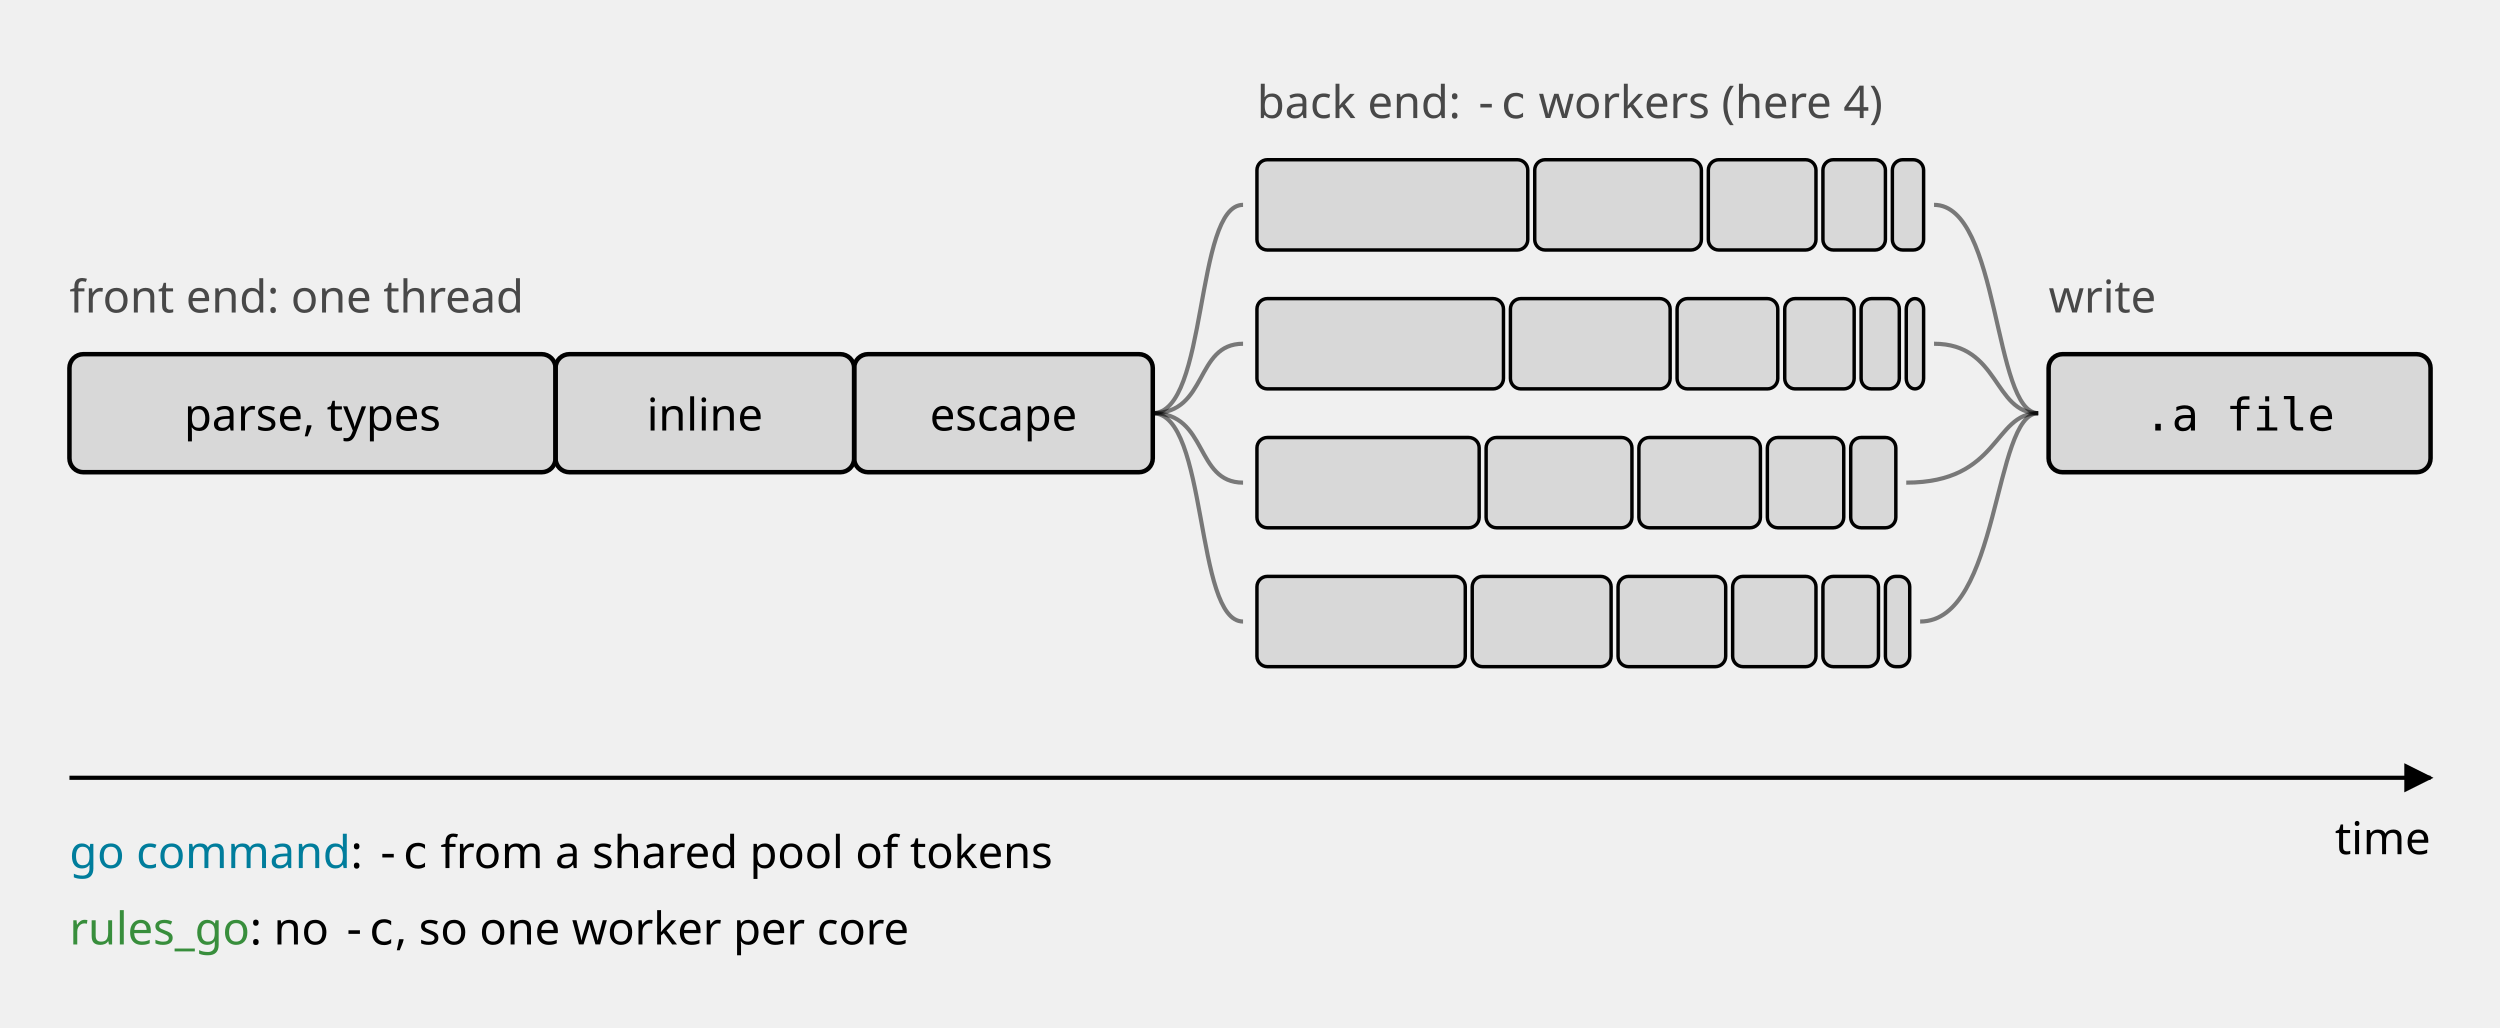
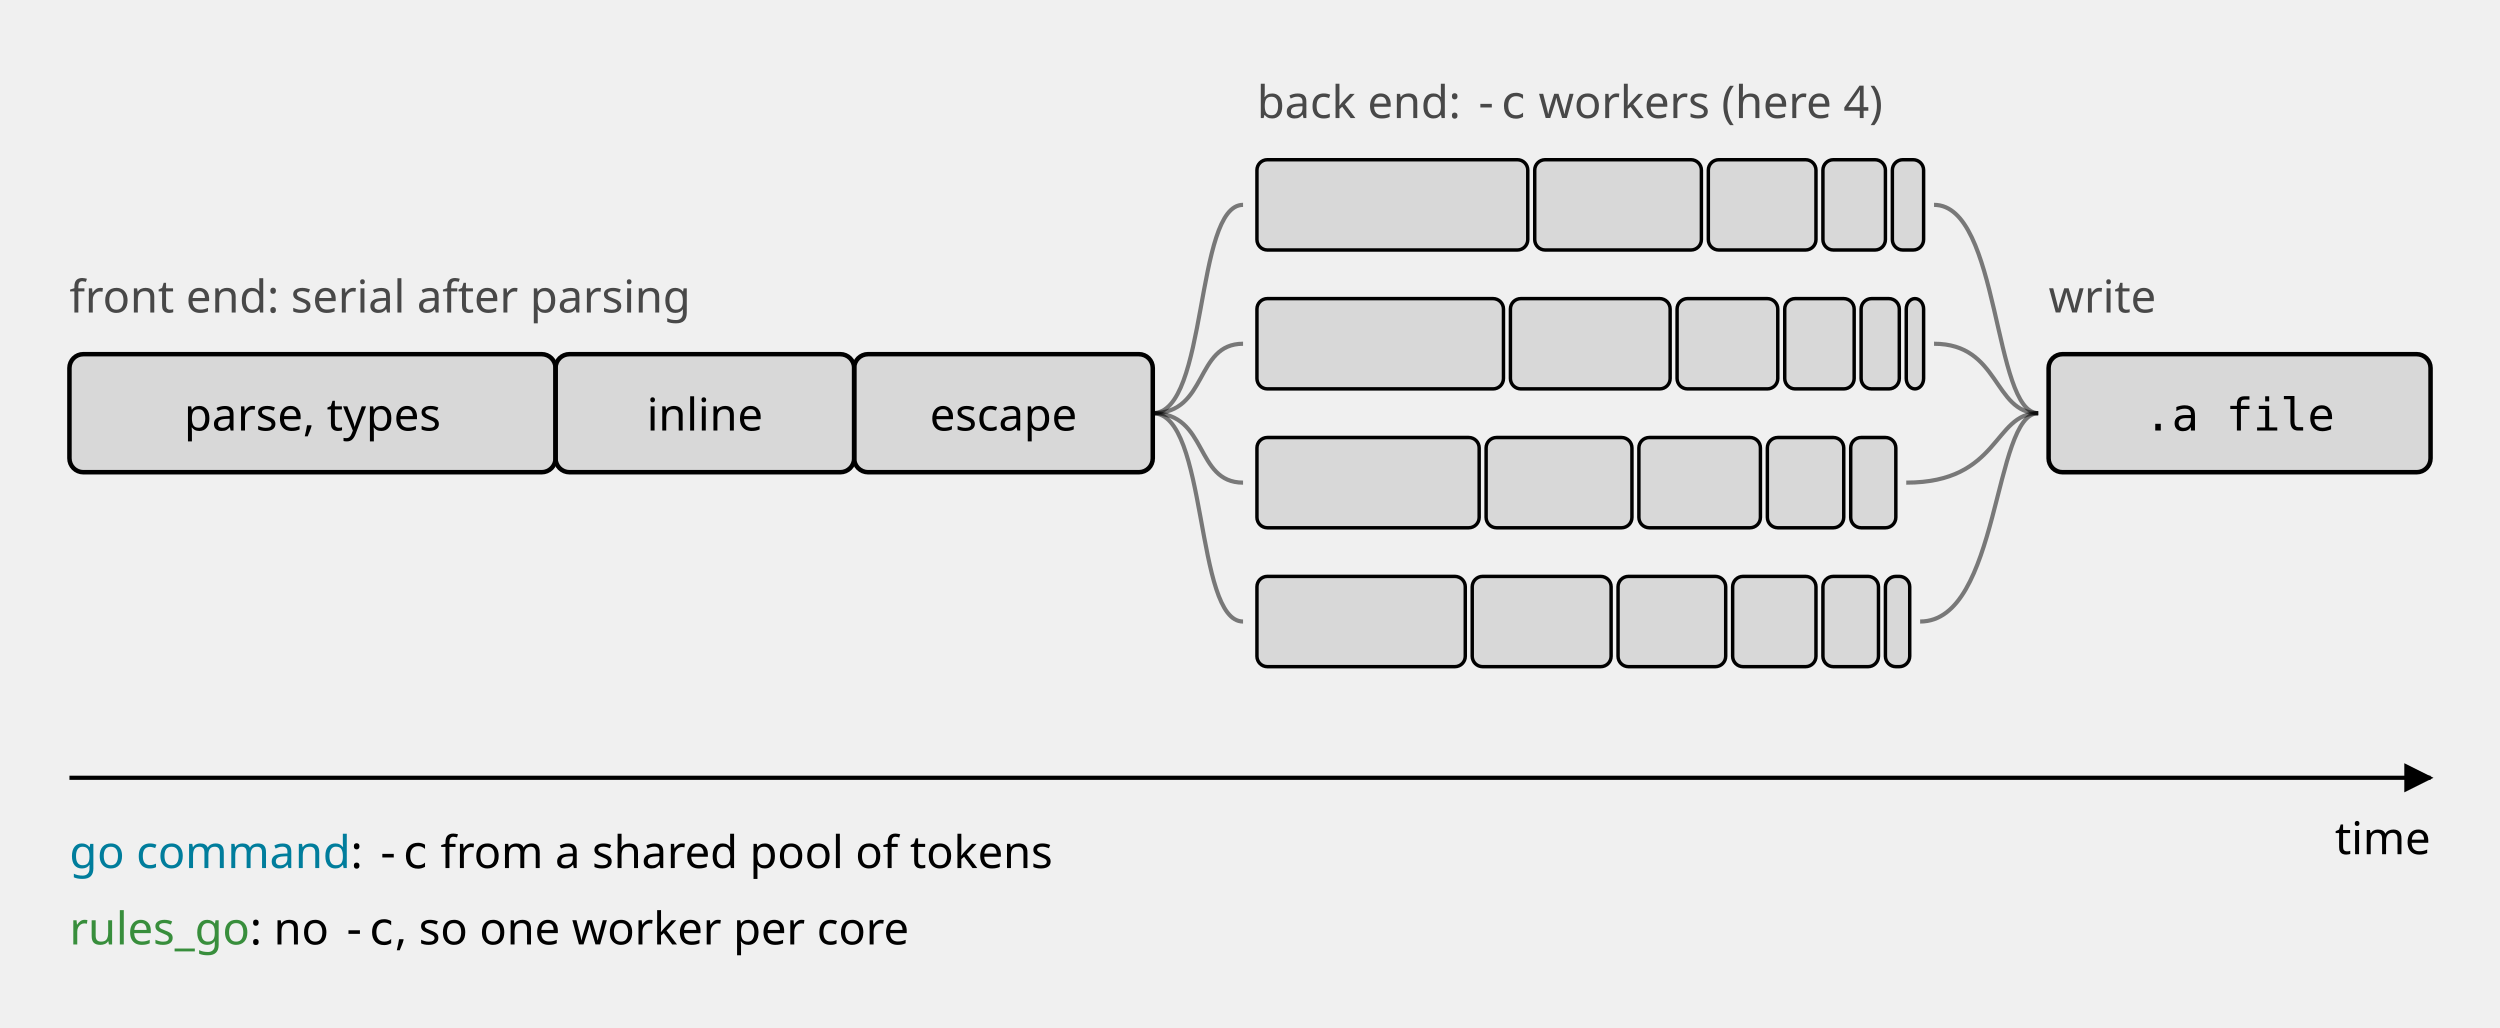
<svg xmlns="http://www.w3.org/2000/svg" viewBox="0 0 720 296" role="img" aria-labelledby="f51-title">
  <style>
    .f51 { font-family: ui-sans-serif, system-ui, sans-serif; font-size: 14px; fill: currentColor; }
    .f51-sm { font-size: 13px; }
    .f51-head { font-size: 13px; fill-opacity: .7; }
    .f51-mono { font-family: ui-monospace, SFMono-Regular, Menlo, monospace; font-size: 13px; }
    .f51-fe { fill: currentColor; fill-opacity: .10; stroke: currentColor; stroke-width: 1.3; }
    .f51-fn { fill: currentColor; fill-opacity: .10; stroke: currentColor; stroke-width: 1; }
    .f51-edge { fill: none; stroke: currentColor; stroke-opacity: .5; stroke-width: 1.2; }
    .f51-axis { fill: none; stroke: currentColor; stroke-width: 1.2; }
    .f51-go { fill: #007D9C; }
    .f51-bz { fill: #388E3C; }
    /* One 8 s loop: a cursor sweeps left to right and reveals the work done so far; hold at the end. */
    .f51-curtain { animation: f51-sweep 8s linear infinite; }
    .f51-now { opacity: 0; animation: f51-move 8s linear infinite; }
    @keyframes f51-sweep { 0% { transform: scaleX(0.02) } 75%, 100% { transform: scaleX(1) } }
    @keyframes f51-move { 0% { transform: translateX(0); opacity: 1 } 75% { transform: translateX(680px); opacity: 1 } 78%, 100% { transform: translateX(680px); opacity: 0 } }
    @media (prefers-reduced-motion: reduce) { * { animation: none !important; } }
  </style>
  <defs>
    <mask id="f51-reveal" maskUnits="userSpaceOnUse" x="0" y="0" width="720" height="224">
      <rect class="f51-curtain" x="0" y="0" width="720" height="224" fill="#fff" />
    </mask>
    <marker id="f51-arrow" viewBox="0 0 10 10" refX="9" refY="5" markerWidth="7" markerHeight="7" orient="auto-start-reverse">
      <path d="M0,0 L10,5 L0,10 z" fill="currentColor" />
    </marker>
  </defs>
  <g class="f51">
-     <text class="f51-head" x="20" y="90">front end: one thread</text>
+     <text class="f51-head" x="20" y="90">front end: serial after parsing</text>
    <text class="f51-head" x="362" y="34">back end: <tspan class="f51-mono">-c</tspan> workers (here 4)</text>
    <text class="f51-head" x="590" y="90">write</text>
    <g mask="url(#f51-reveal)">
      <rect class="f51-fe" x="20" y="102.0" width="140" height="34" rx="4" />
      <rect class="f51-fe" x="160" y="102.0" width="86" height="34" rx="4" />
      <rect class="f51-fe" x="246" y="102.0" width="86" height="34" rx="4" />
      <text class="f51-sm" x="90" y="124.0" text-anchor="middle">parse, types</text>
      <text class="f51-sm" x="203" y="124.0" text-anchor="middle">inline</text>
      <text class="f51-sm" x="289" y="124.0" text-anchor="middle">escape</text>
      <path class="f51-edge" d="M332,119.0 C348,119.0 344,59.0 358,59.0" />
      <path class="f51-edge" d="M332,119.0 C348,119.0 344,99.0 358,99.0" />
      <path class="f51-edge" d="M332,119.0 C348,119.0 344,139.0 358,139.0" />
      <path class="f51-edge" d="M332,119.0 C348,119.0 344,179.0 358,179.0" />
      <rect class="f51-fn" x="362" y="46" width="78" height="26" rx="3" />
      <rect class="f51-fn" x="442" y="46" width="48" height="26" rx="3" />
      <rect class="f51-fn" x="492" y="46" width="31" height="26" rx="3" />
      <rect class="f51-fn" x="525" y="46" width="18" height="26" rx="3" />
      <rect class="f51-fn" x="545" y="46" width="9" height="26" rx="3" />
      <rect class="f51-fn" x="362" y="86" width="71" height="26" rx="3" />
      <rect class="f51-fn" x="435" y="86" width="46" height="26" rx="3" />
      <rect class="f51-fn" x="483" y="86" width="29" height="26" rx="3" />
      <rect class="f51-fn" x="514" y="86" width="20" height="26" rx="3" />
      <rect class="f51-fn" x="536" y="86" width="11" height="26" rx="3" />
      <rect class="f51-fn" x="549" y="86" width="5" height="26" rx="3" />
      <rect class="f51-fn" x="362" y="126" width="64" height="26" rx="3" />
      <rect class="f51-fn" x="428" y="126" width="42" height="26" rx="3" />
      <rect class="f51-fn" x="472" y="126" width="35" height="26" rx="3" />
      <rect class="f51-fn" x="509" y="126" width="22" height="26" rx="3" />
      <rect class="f51-fn" x="533" y="126" width="13" height="26" rx="3" />
      <rect class="f51-fn" x="362" y="166" width="60" height="26" rx="3" />
      <rect class="f51-fn" x="424" y="166" width="40" height="26" rx="3" />
      <rect class="f51-fn" x="466" y="166" width="31" height="26" rx="3" />
      <rect class="f51-fn" x="499" y="166" width="24" height="26" rx="3" />
      <rect class="f51-fn" x="525" y="166" width="16" height="26" rx="3" />
      <rect class="f51-fn" x="543" y="166" width="7" height="26" rx="3" />
      <path class="f51-edge" d="M557,59.0 C576,59.0 574,119.0 587,119.0" />
      <path class="f51-edge" d="M557,99.0 C576,99.0 574,119.0 587,119.0" />
      <path class="f51-edge" d="M549,139.0 C576,139.0 574,119.0 587,119.0" />
      <path class="f51-edge" d="M553,179.0 C576,179.0 574,119.0 587,119.0" />
      <rect class="f51-fe" x="590" y="102.0" width="110" height="34" rx="4" />
      <text class="f51-sm f51-mono" x="645.0" y="124.0" text-anchor="middle">.a file</text>
    </g>
    <line class="f51-now f51-axis" x1="20" y1="40" x2="20" y2="220" stroke-dasharray="3 3" />
    <line class="f51-axis" x1="20" y1="224" x2="700" y2="224" marker-end="url(#f51-arrow)" />
    <text class="f51-sm" x="700" y="246" text-anchor="end">time</text>
    <text class="f51-sm" x="20" y="250">
      <tspan class="f51-go">go command</tspan>: <tspan class="f51-mono">-c</tspan> from a shared pool of tokens</text>
    <text class="f51-sm" x="20" y="272">
      <tspan class="f51-bz">rules_go</tspan>: no <tspan class="f51-mono">-c</tspan>, so one worker per core</text>
  </g>
</svg>
